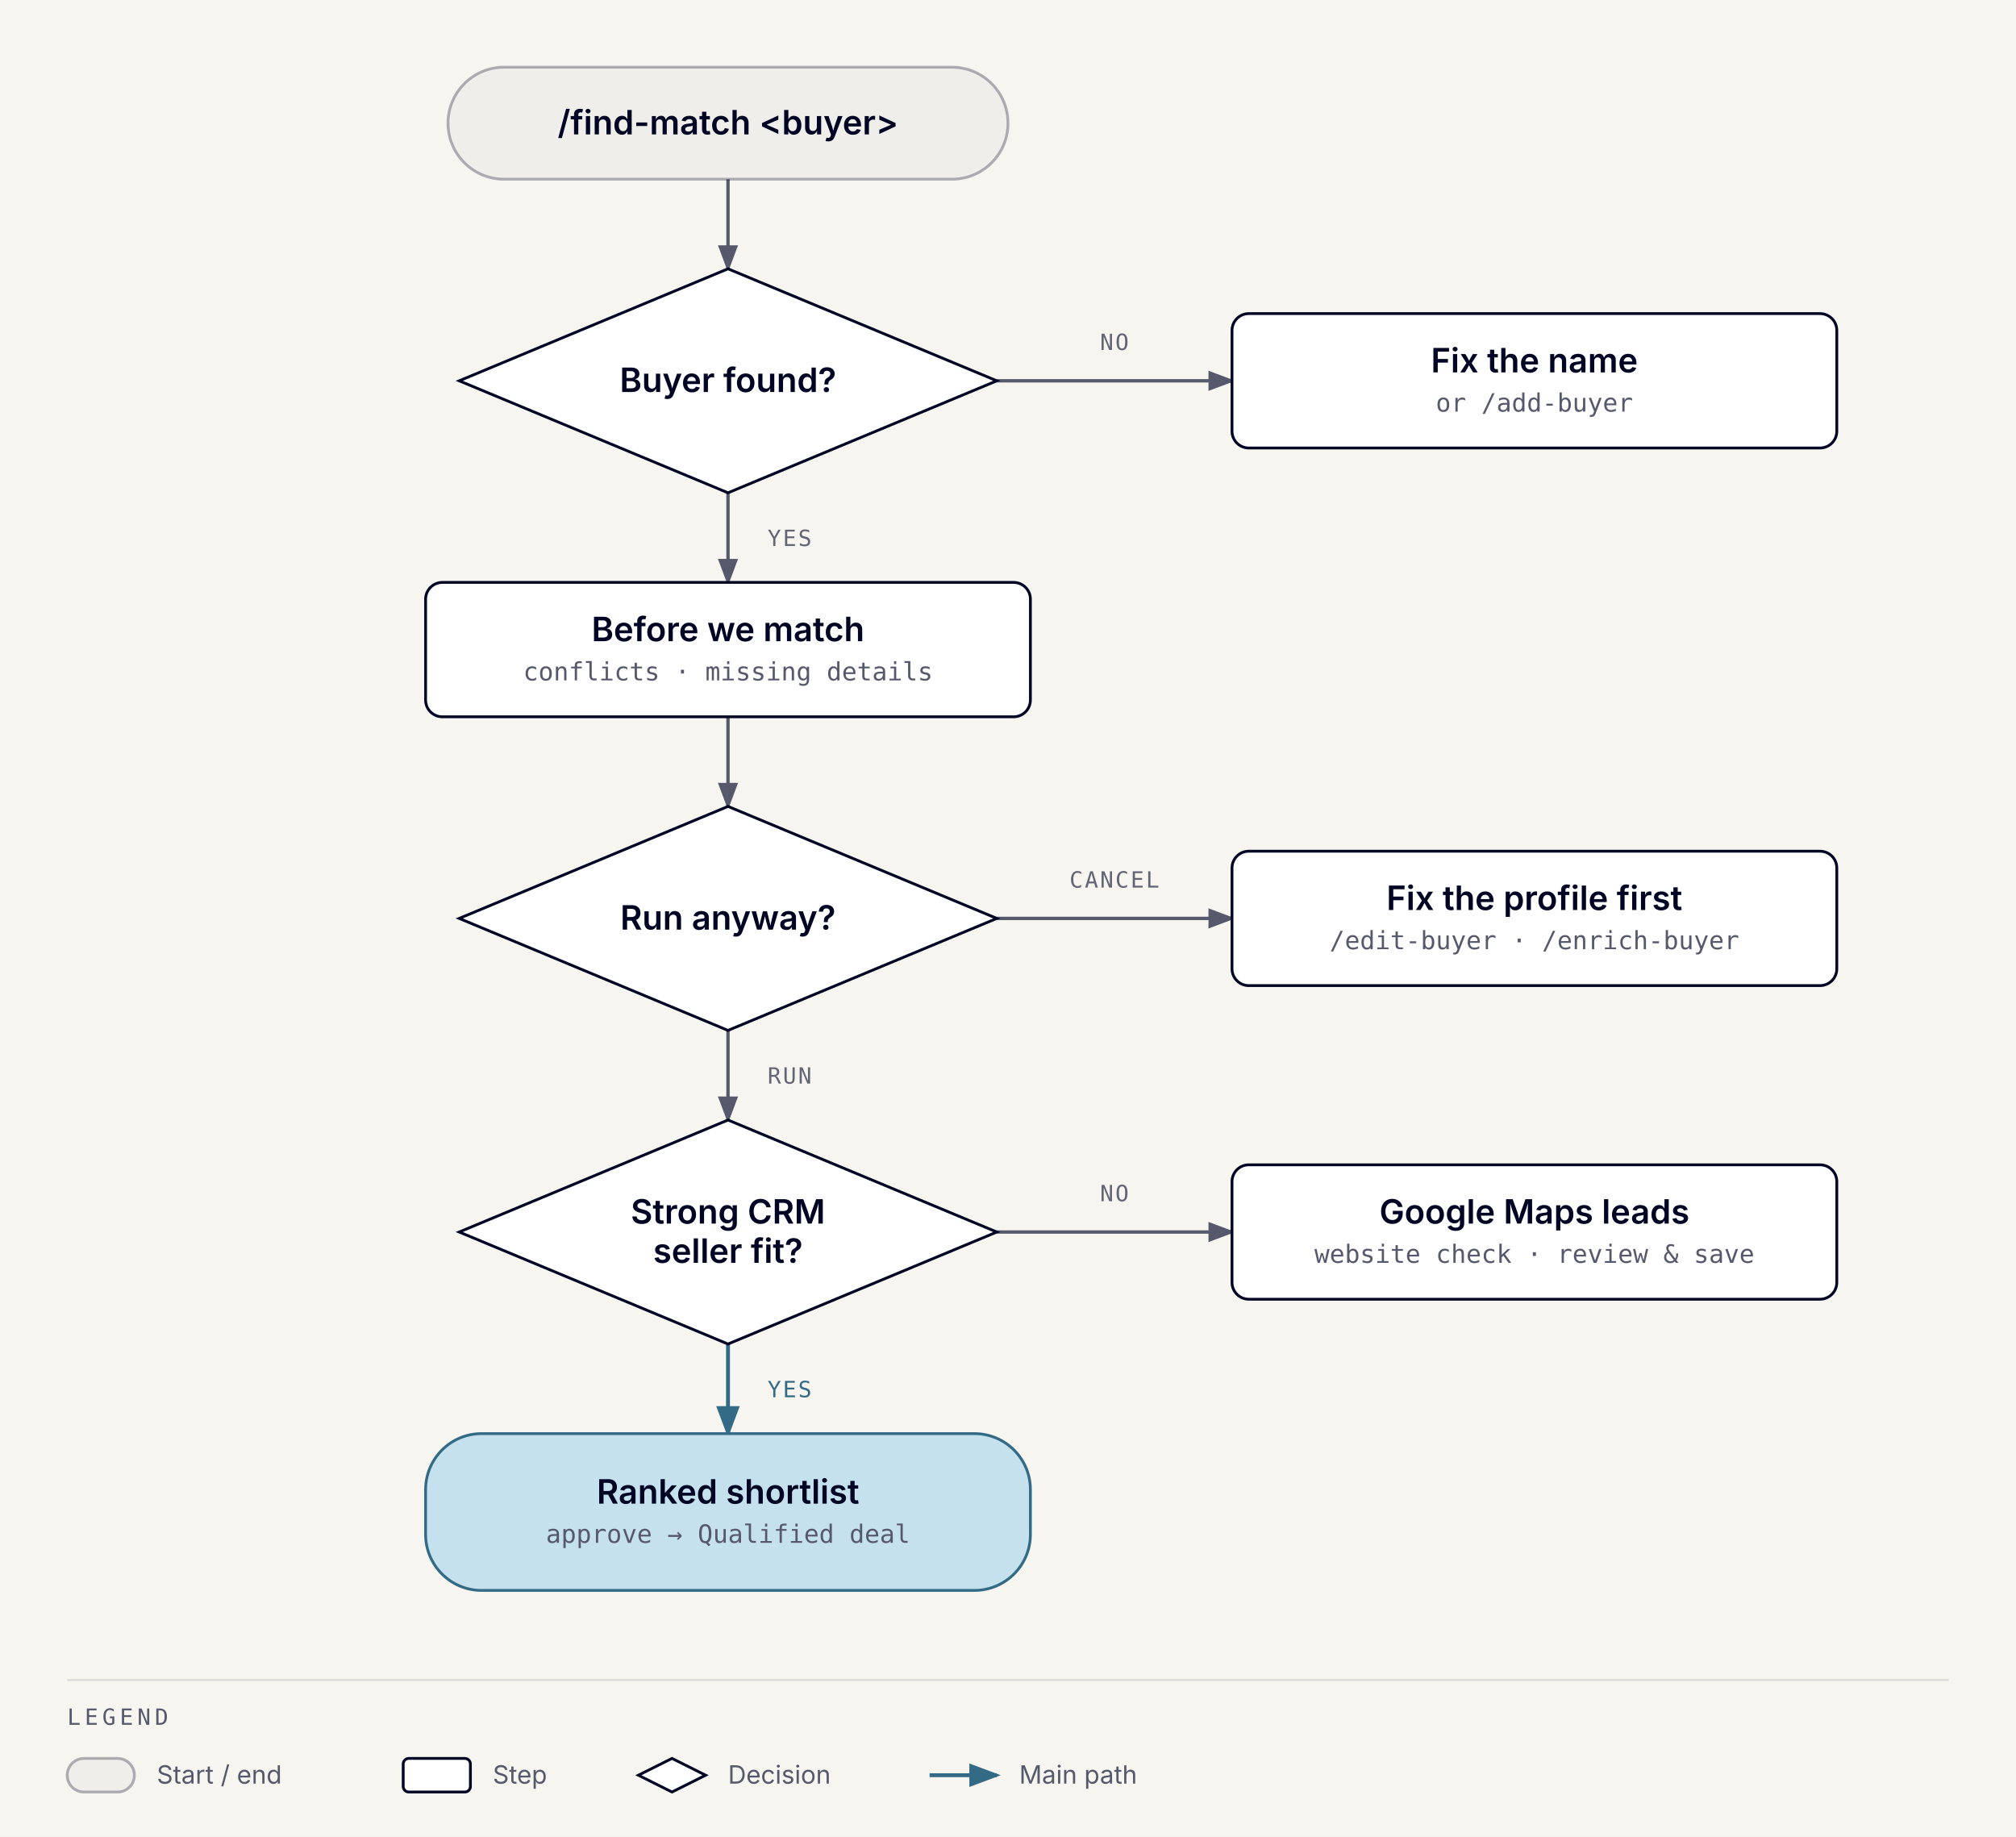
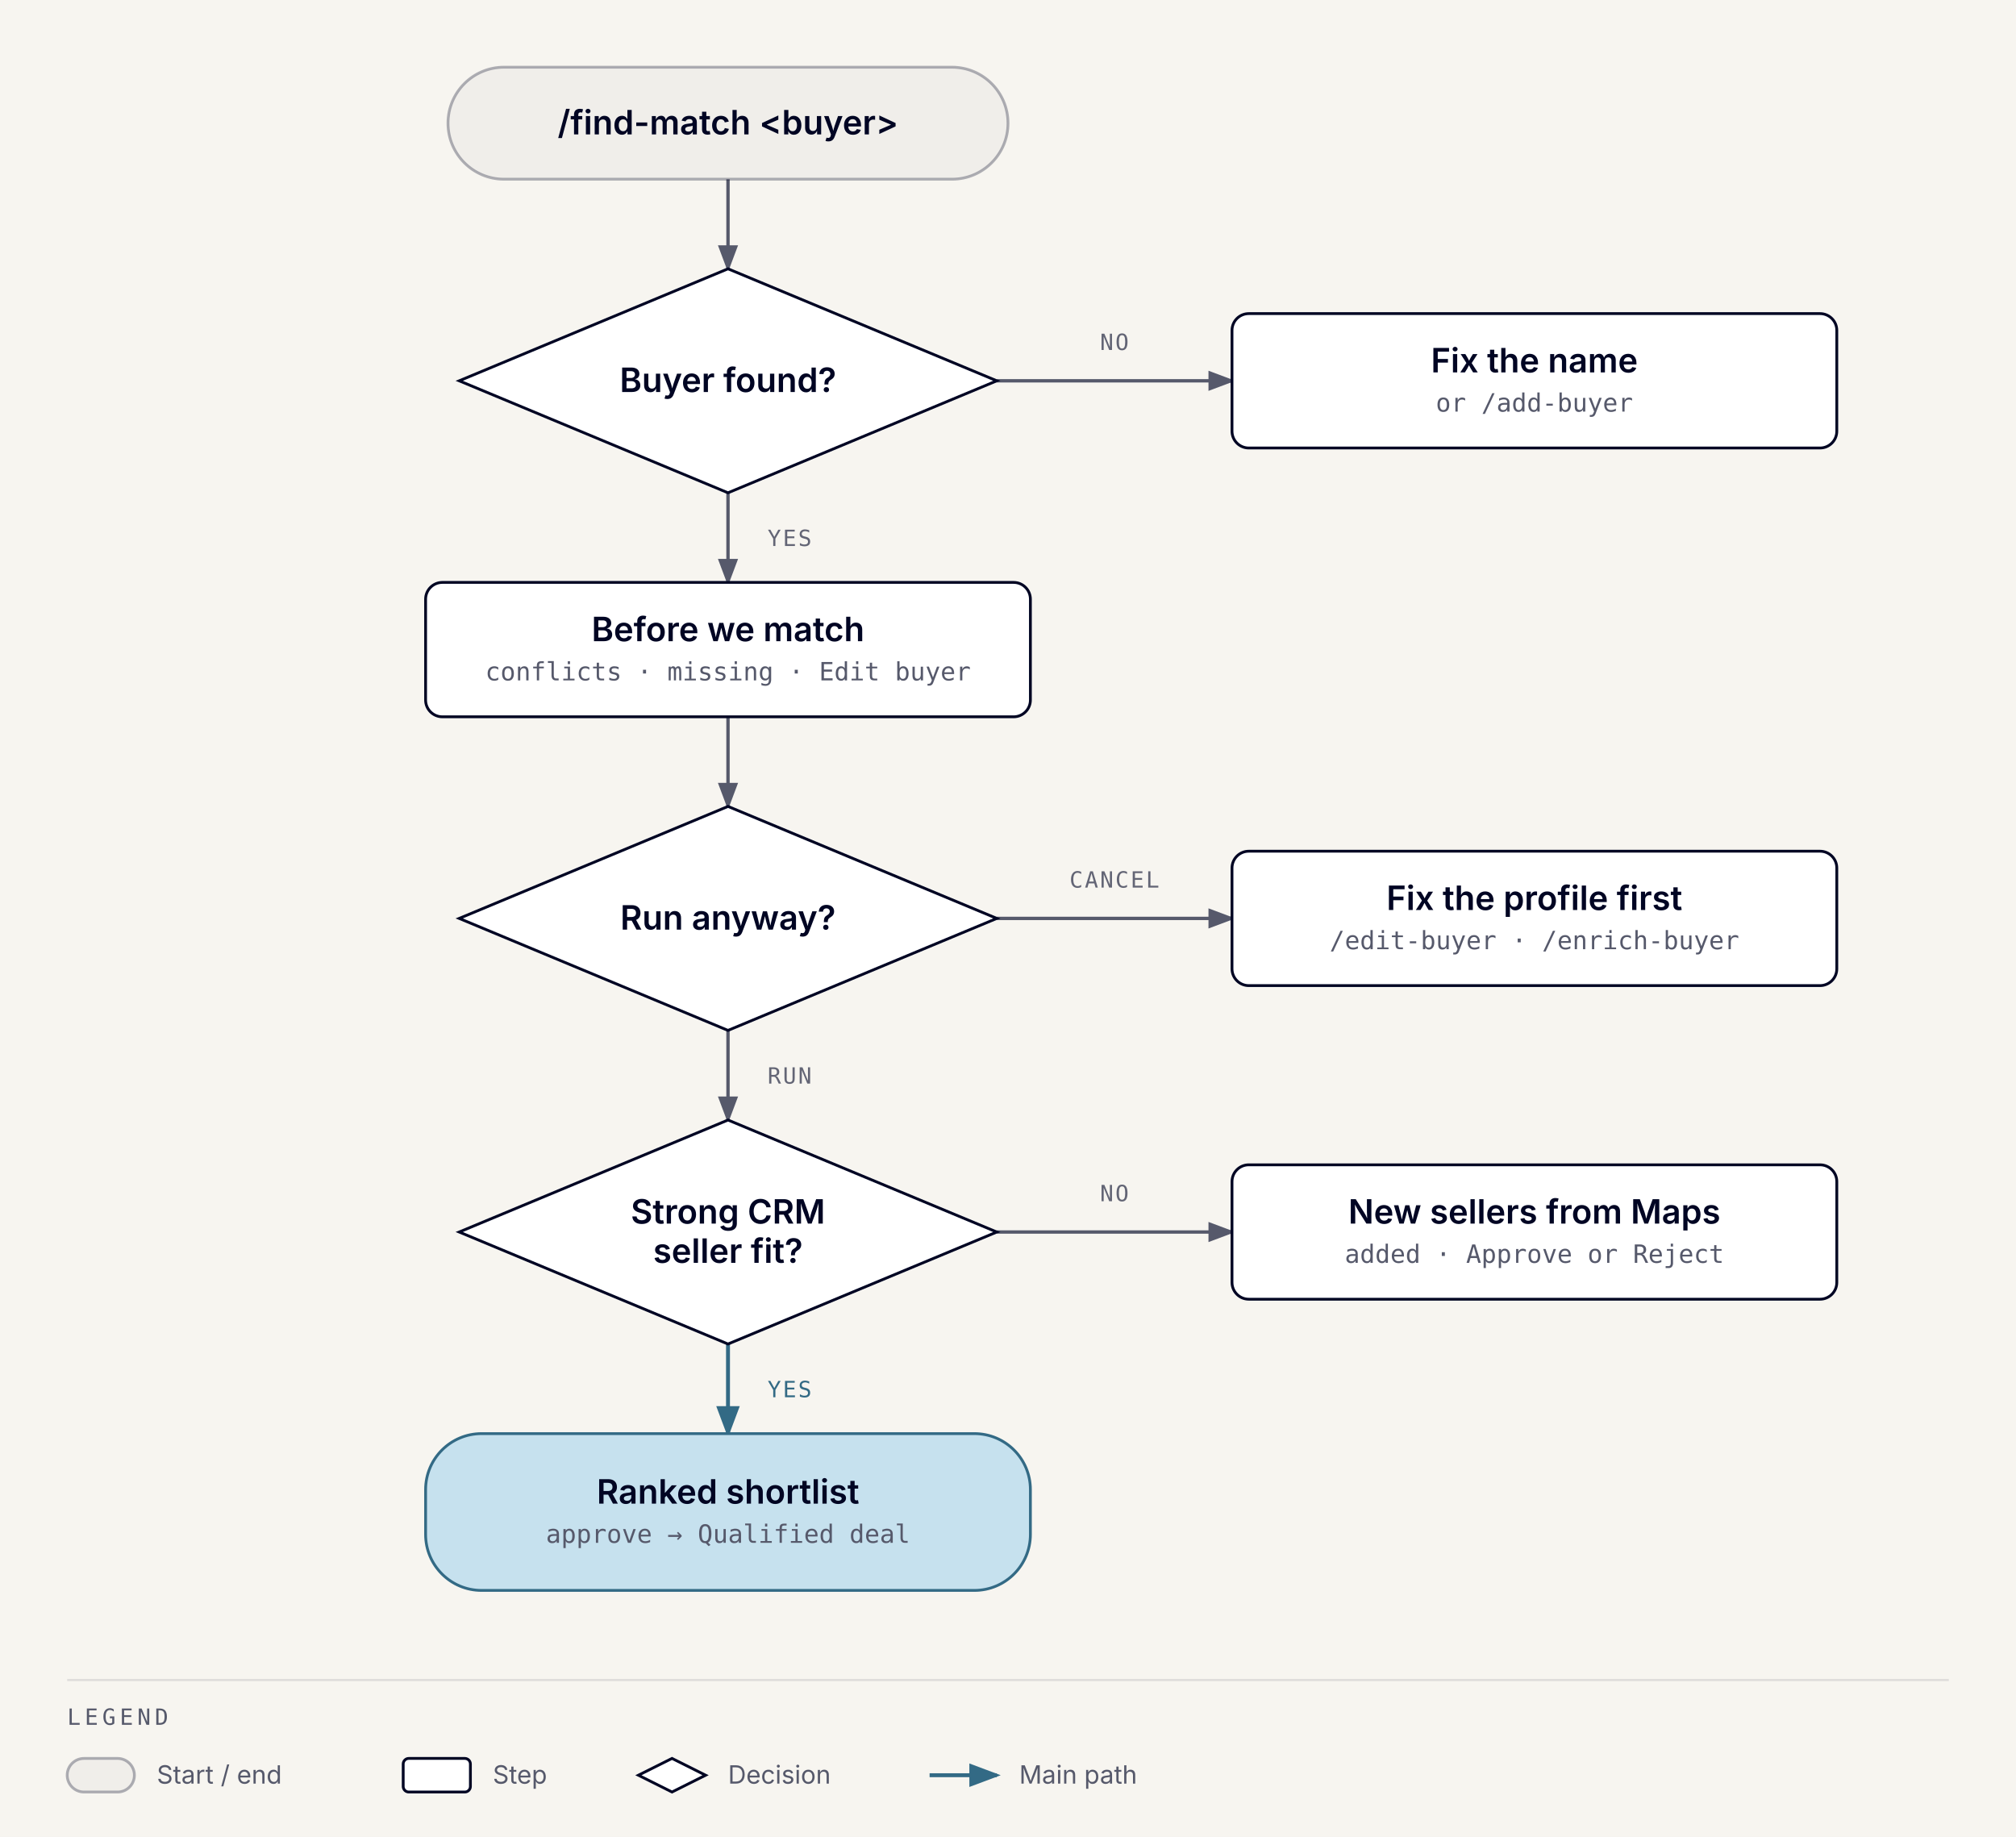
<svg xmlns="http://www.w3.org/2000/svg" viewBox="0 0 720 656" role="img" aria-labelledby="toolkit-find-match-title toolkit-find-match-desc" id="toolkit-find-match-root">
  <defs>
    <style>#toolkit-find-match-root { font-family: 'Inter', system-ui, -apple-system, 'Segoe UI', sans-serif; color: #000523; }
      #toolkit-find-match-root .diagram-container { width: 100%; overflow-x: auto; }
      #toolkit-find-match-root .diagram-container { overflow-x: visible; }</style>
    <marker id="toolkit-find-match-arrow" markerWidth="8" markerHeight="6" refX="7" refY="3" orient="auto">
      <polygon points="0 0, 8 3, 0 6" fill="#56596b" />
    </marker>
    <marker id="toolkit-find-match-arrow-accent" markerWidth="8" markerHeight="6" refX="7" refY="3" orient="auto">
      <polygon points="0 0, 8 3, 0 6" fill="#336a85" />
    </marker>
    <marker id="toolkit-find-match-arrow-link" markerWidth="8" markerHeight="6" refX="7" refY="3" orient="auto">
      <polygon points="0 0, 8 3, 0 6" fill="#336a85" />
    </marker>
  </defs>
  <rect width="100%" height="100%" fill="#f7f5f0" />
  <line x1="260" y1="64" x2="260" y2="96" stroke="#56596b" stroke-width="1.2" marker-end="url(#toolkit-find-match-arrow)" />
  <line x1="356" y1="136" x2="440" y2="136" stroke="#56596b" stroke-width="1.2" marker-end="url(#toolkit-find-match-arrow)" />
  <line x1="260" y1="176" x2="260" y2="208" stroke="#56596b" stroke-width="1.2" marker-end="url(#toolkit-find-match-arrow)" />
  <line x1="260" y1="256" x2="260" y2="288" stroke="#56596b" stroke-width="1.2" marker-end="url(#toolkit-find-match-arrow)" />
  <line x1="356" y1="328" x2="440" y2="328" stroke="#56596b" stroke-width="1.2" marker-end="url(#toolkit-find-match-arrow)" />
  <line x1="260" y1="368" x2="260" y2="400" stroke="#56596b" stroke-width="1.2" marker-end="url(#toolkit-find-match-arrow)" />
  <line x1="356" y1="440" x2="440" y2="440" stroke="#56596b" stroke-width="1.2" marker-end="url(#toolkit-find-match-arrow)" />
  <line x1="260" y1="480" x2="260" y2="512" stroke="#336a85" stroke-width="1.4" marker-end="url(#toolkit-find-match-arrow-accent)" />
  <rect x="386" y="116" width="24" height="12" rx="2" fill="#f7f5f0" />
  <text x="398" y="125" fill="#636575" font-size="8" font-family="'Geist Mono', ui-monospace, Menlo, monospace" text-anchor="middle" letter-spacing="0.08em">NO</text>
  <rect x="268" y="186" width="28" height="12" rx="2" fill="#f7f5f0" />
  <text x="282" y="195" fill="#636575" font-size="8" font-family="'Geist Mono', ui-monospace, Menlo, monospace" text-anchor="middle" letter-spacing="0.08em">YES</text>
  <rect x="374" y="308" width="48" height="12" rx="2" fill="#f7f5f0" />
  <text x="398" y="317" fill="#636575" font-size="8" font-family="'Geist Mono', ui-monospace, Menlo, monospace" text-anchor="middle" letter-spacing="0.08em">CANCEL</text>
  <rect x="268" y="378" width="28" height="12" rx="2" fill="#f7f5f0" />
  <text x="282" y="387" fill="#636575" font-size="8" font-family="'Geist Mono', ui-monospace, Menlo, monospace" text-anchor="middle" letter-spacing="0.08em">RUN</text>
  <rect x="386" y="420" width="24" height="12" rx="2" fill="#f7f5f0" />
  <text x="398" y="429" fill="#636575" font-size="8" font-family="'Geist Mono', ui-monospace, Menlo, monospace" text-anchor="middle" letter-spacing="0.08em">NO</text>
  <rect x="268" y="490" width="28" height="12" rx="2" fill="#f7f5f0" />
  <text x="282" y="499" fill="#336a85" font-size="8" font-family="'Geist Mono', ui-monospace, Menlo, monospace" text-anchor="middle" letter-spacing="0.08em">YES</text>
  <rect x="160" y="24" width="200" height="40" rx="20" fill="#f7f5f0" />
  <rect x="160" y="24" width="200" height="40" rx="20" fill="#000523" fill-opacity="0.03" stroke="#000523" stroke-opacity="0.30" stroke-width="1" />
  <text x="260" y="48" fill="#000523" font-size="12" font-weight="600" font-family="'Inter', system-ui, -apple-system, 'Segoe UI', sans-serif" text-anchor="middle">/find-match &lt;buyer&gt;</text>
  <polygon points="260,96 356,136 260,176 164,136" fill="#ffffff" stroke="#000523" stroke-width="1" />
  <text x="260" y="140" fill="#000523" font-size="12" font-weight="600" font-family="'Inter', system-ui, -apple-system, 'Segoe UI', sans-serif" text-anchor="middle">Buyer found?</text>
  <rect x="440" y="112" width="216" height="48" rx="6" fill="#ffffff" stroke="#000523" stroke-width="1" />
  <text x="548" y="133" fill="#000523" font-size="12" font-weight="600" font-family="'Inter', system-ui, -apple-system, 'Segoe UI', sans-serif" text-anchor="middle">Fix the name</text>
  <text x="548" y="147" fill="#56596b" font-size="9" font-family="'Geist Mono', ui-monospace, Menlo, monospace" text-anchor="middle">or /add-buyer</text>
  <rect x="152" y="208" width="216" height="48" rx="6" fill="#ffffff" stroke="#000523" stroke-width="1" />
  <text x="260" y="229" fill="#000523" font-size="12" font-weight="600" font-family="'Inter', system-ui, -apple-system, 'Segoe UI', sans-serif" text-anchor="middle">Before we match</text>
-   <text x="260" y="243" fill="#56596b" font-size="9" font-family="'Geist Mono', ui-monospace, Menlo, monospace" text-anchor="middle">conflicts · missing details</text>
+   <text x="260" y="243" fill="#56596b" font-size="9" font-family="'Geist Mono', ui-monospace, Menlo, monospace" text-anchor="middle">conflicts · missing · Edit buyer</text>
  <polygon points="260,288 356,328 260,368 164,328" fill="#ffffff" stroke="#000523" stroke-width="1" />
  <text x="260" y="332" fill="#000523" font-size="12" font-weight="600" font-family="'Inter', system-ui, -apple-system, 'Segoe UI', sans-serif" text-anchor="middle">Run anyway?</text>
  <rect x="440" y="304" width="216" height="48" rx="6" fill="#ffffff" stroke="#000523" stroke-width="1" />
  <text x="548" y="325" fill="#000523" font-size="12" font-weight="600" font-family="'Inter', system-ui, -apple-system, 'Segoe UI', sans-serif" text-anchor="middle">Fix the profile first</text>
  <text x="548" y="339" fill="#56596b" font-size="9" font-family="'Geist Mono', ui-monospace, Menlo, monospace" text-anchor="middle">/edit-buyer · /enrich-buyer</text>
  <polygon points="260,400 356,440 260,480 164,440" fill="#ffffff" stroke="#000523" stroke-width="1" />
  <text x="260" y="437" fill="#000523" font-size="12" font-weight="600" font-family="'Inter', system-ui, -apple-system, 'Segoe UI', sans-serif" text-anchor="middle">Strong CRM</text>
  <text x="260" y="451" fill="#000523" font-size="12" font-weight="600" font-family="'Inter', system-ui, -apple-system, 'Segoe UI', sans-serif" text-anchor="middle">seller fit?</text>
  <rect x="440" y="416" width="216" height="48" rx="6" fill="#ffffff" stroke="#000523" stroke-width="1" />
-   <text x="548" y="437" fill="#000523" font-size="12" font-weight="600" font-family="'Inter', system-ui, -apple-system, 'Segoe UI', sans-serif" text-anchor="middle">Google Maps leads</text>
-   <text x="548" y="451" fill="#56596b" font-size="9" font-family="'Geist Mono', ui-monospace, Menlo, monospace" text-anchor="middle">website check · review &amp; save</text>
+   <text x="548" y="437" fill="#000523" font-size="12" font-weight="600" font-family="'Inter', system-ui, -apple-system, 'Segoe UI', sans-serif" text-anchor="middle">New sellers from Maps</text>
+   <text x="548" y="451" fill="#56596b" font-size="9" font-family="'Geist Mono', ui-monospace, Menlo, monospace" text-anchor="middle">added · Approve or Reject</text>
  <rect x="152" y="512" width="216" height="56" rx="20" fill="#f7f5f0" />
  <rect x="152" y="512" width="216" height="56" rx="20" fill="#c6e1ee" stroke="#336a85" stroke-width="1" />
  <text x="260" y="537" fill="#000523" font-size="12" font-weight="600" font-family="'Inter', system-ui, -apple-system, 'Segoe UI', sans-serif" text-anchor="middle">Ranked shortlist</text>
  <text x="260" y="551" fill="#56596b" font-size="9" font-family="'Geist Mono', ui-monospace, Menlo, monospace" text-anchor="middle">approve → Qualified deal</text>
  <line x1="24" y1="600" x2="696" y2="600" stroke="#000523" stroke-opacity="0.10" stroke-width="0.8" />
  <text x="24" y="616" fill="#56596b" font-size="8" font-family="'Geist Mono', ui-monospace, Menlo, monospace" letter-spacing="0.18em">LEGEND</text>
  <rect x="24" y="628" width="24" height="12" rx="6" fill="#000523" fill-opacity="0.03" stroke="#000523" stroke-opacity="0.30" stroke-width="1" />
  <text x="56" y="637" fill="#56596b" font-size="9" font-family="'Inter', system-ui, -apple-system, 'Segoe UI', sans-serif">Start / end</text>
  <rect x="144" y="628" width="24" height="12" rx="2" fill="#ffffff" stroke="#000523" stroke-width="1" />
  <text x="176" y="637" fill="#56596b" font-size="9" font-family="'Inter', system-ui, -apple-system, 'Segoe UI', sans-serif">Step</text>
  <polygon points="228,634 240,628 252,634 240,640" fill="#ffffff" stroke="#000523" stroke-width="1" />
  <text x="260" y="637" fill="#56596b" font-size="9" font-family="'Inter', system-ui, -apple-system, 'Segoe UI', sans-serif">Decision</text>
  <line x1="332" y1="634" x2="356" y2="634" stroke="#336a85" stroke-width="1.4" marker-end="url(#toolkit-find-match-arrow-accent)" />
  <text x="364" y="637" fill="#56596b" font-size="9" font-family="'Inter', system-ui, -apple-system, 'Segoe UI', sans-serif">Main path</text>
</svg>
